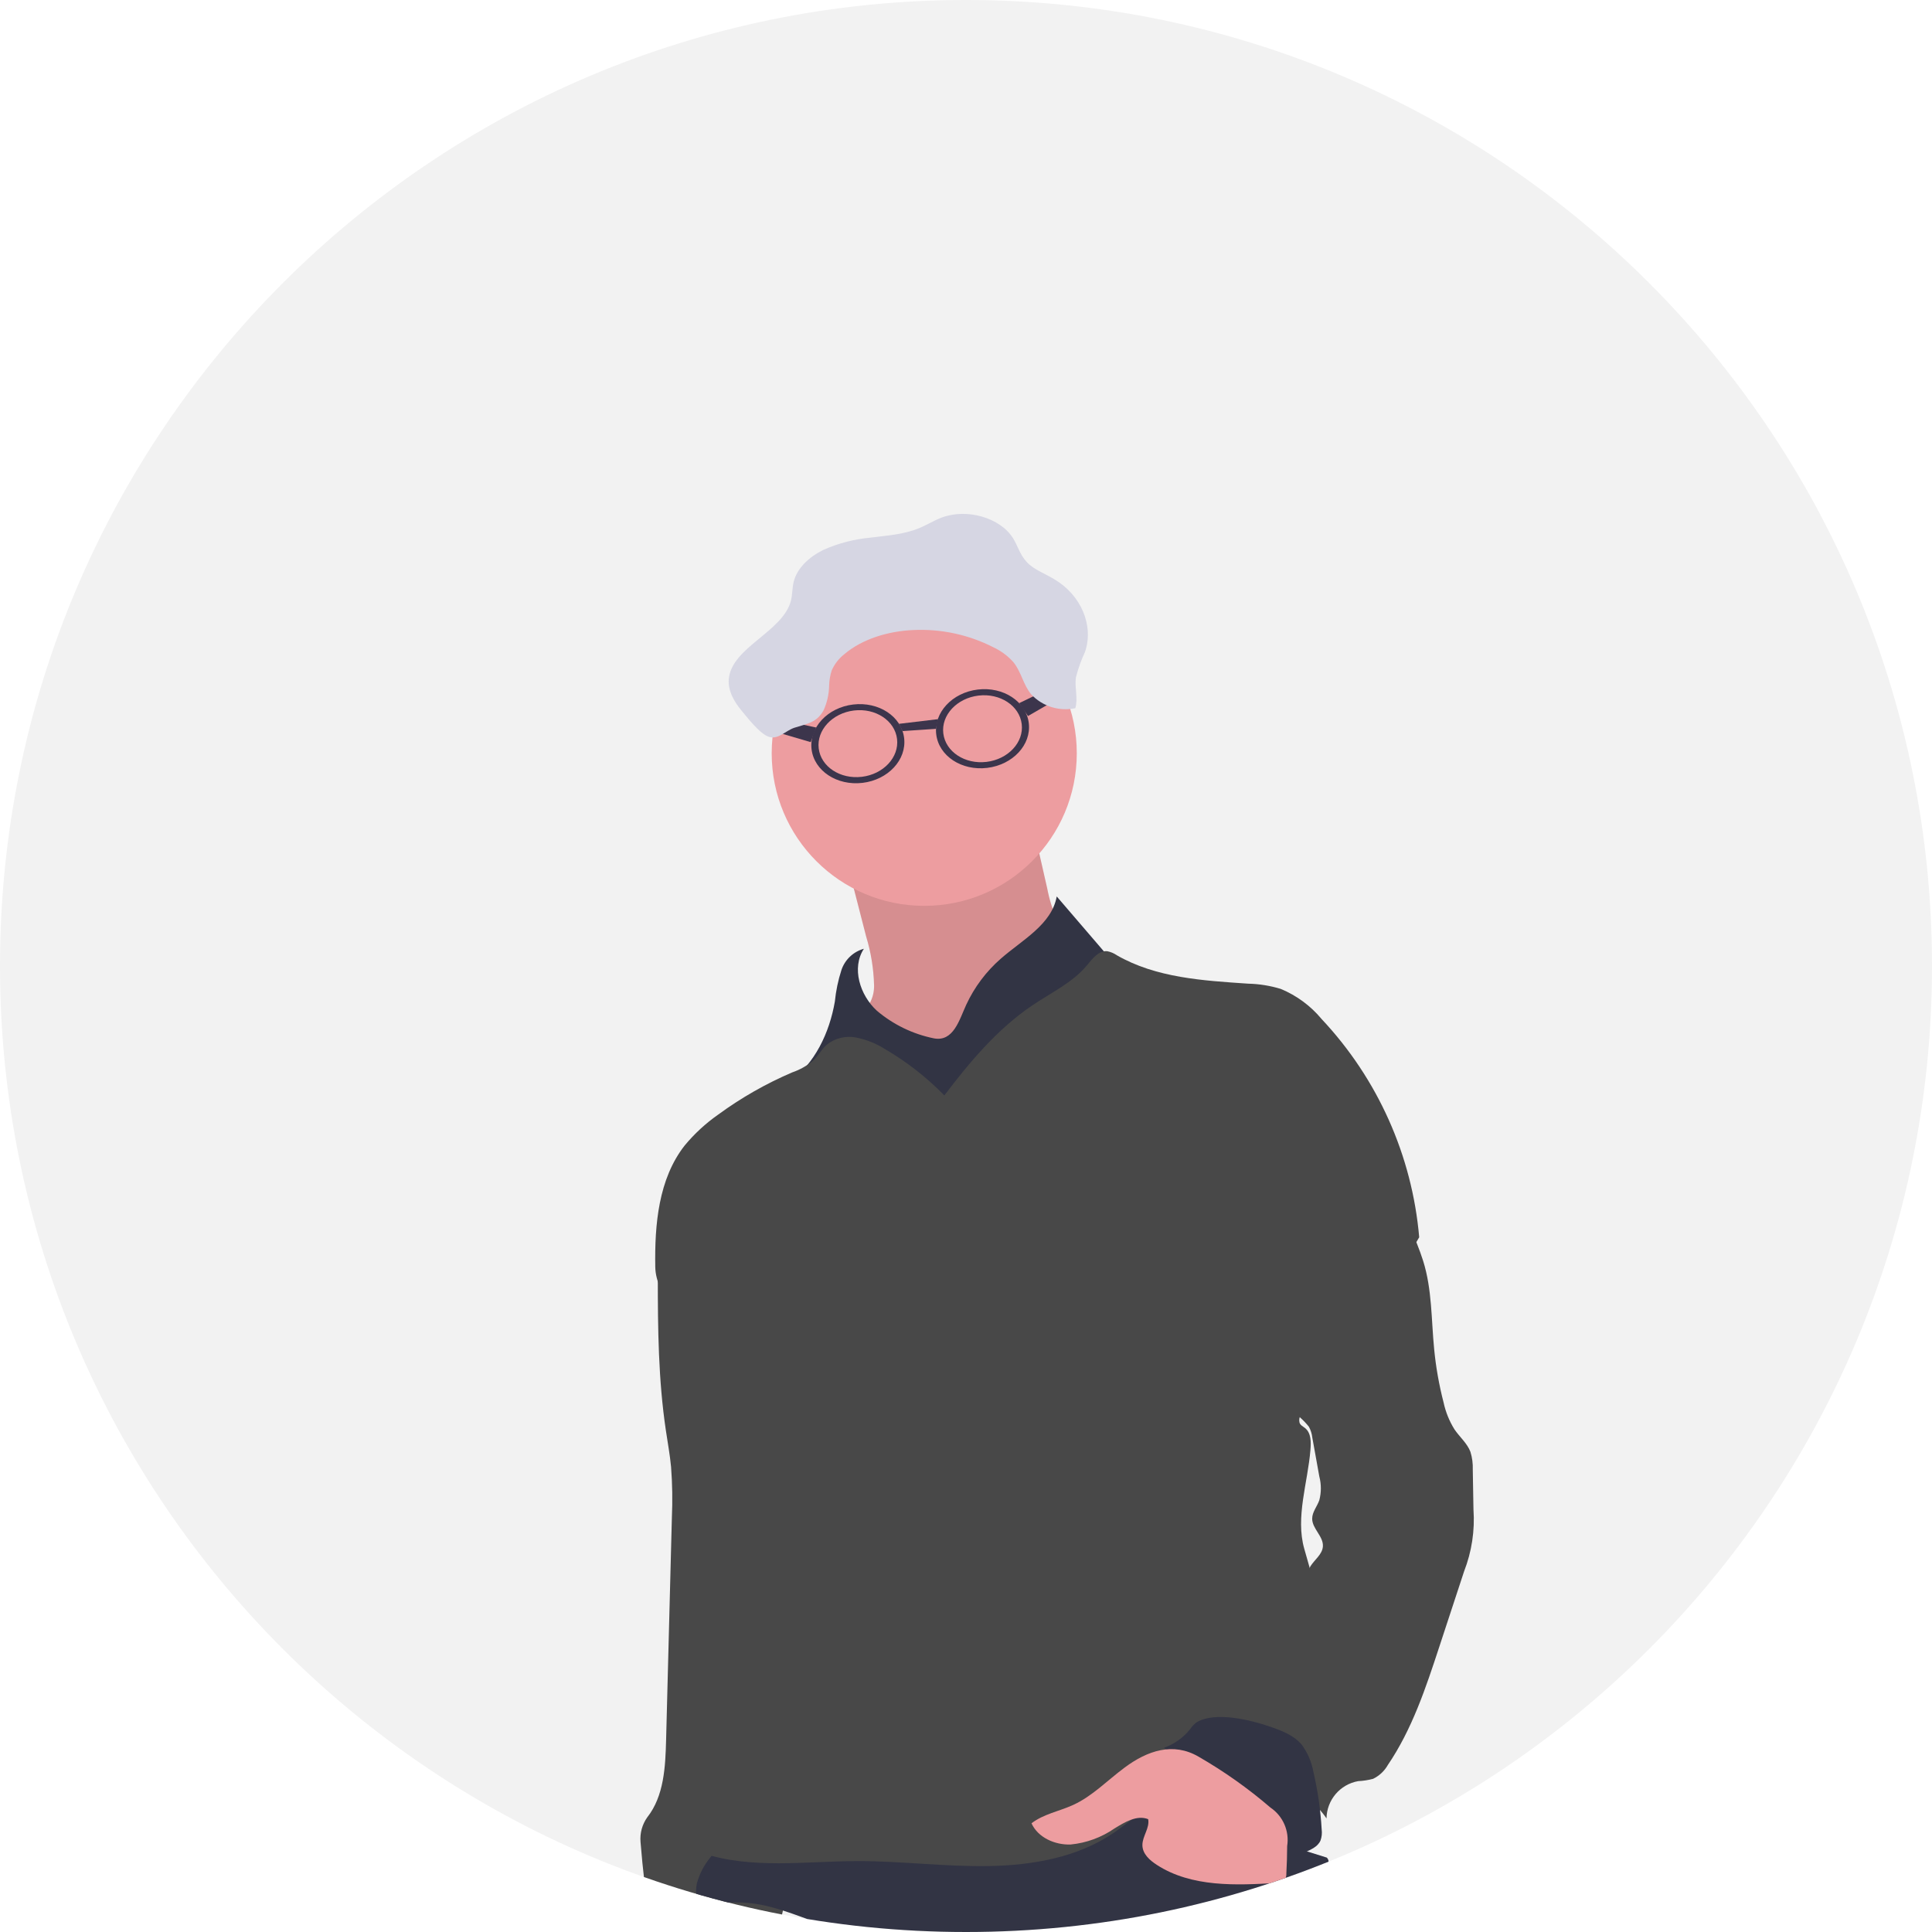
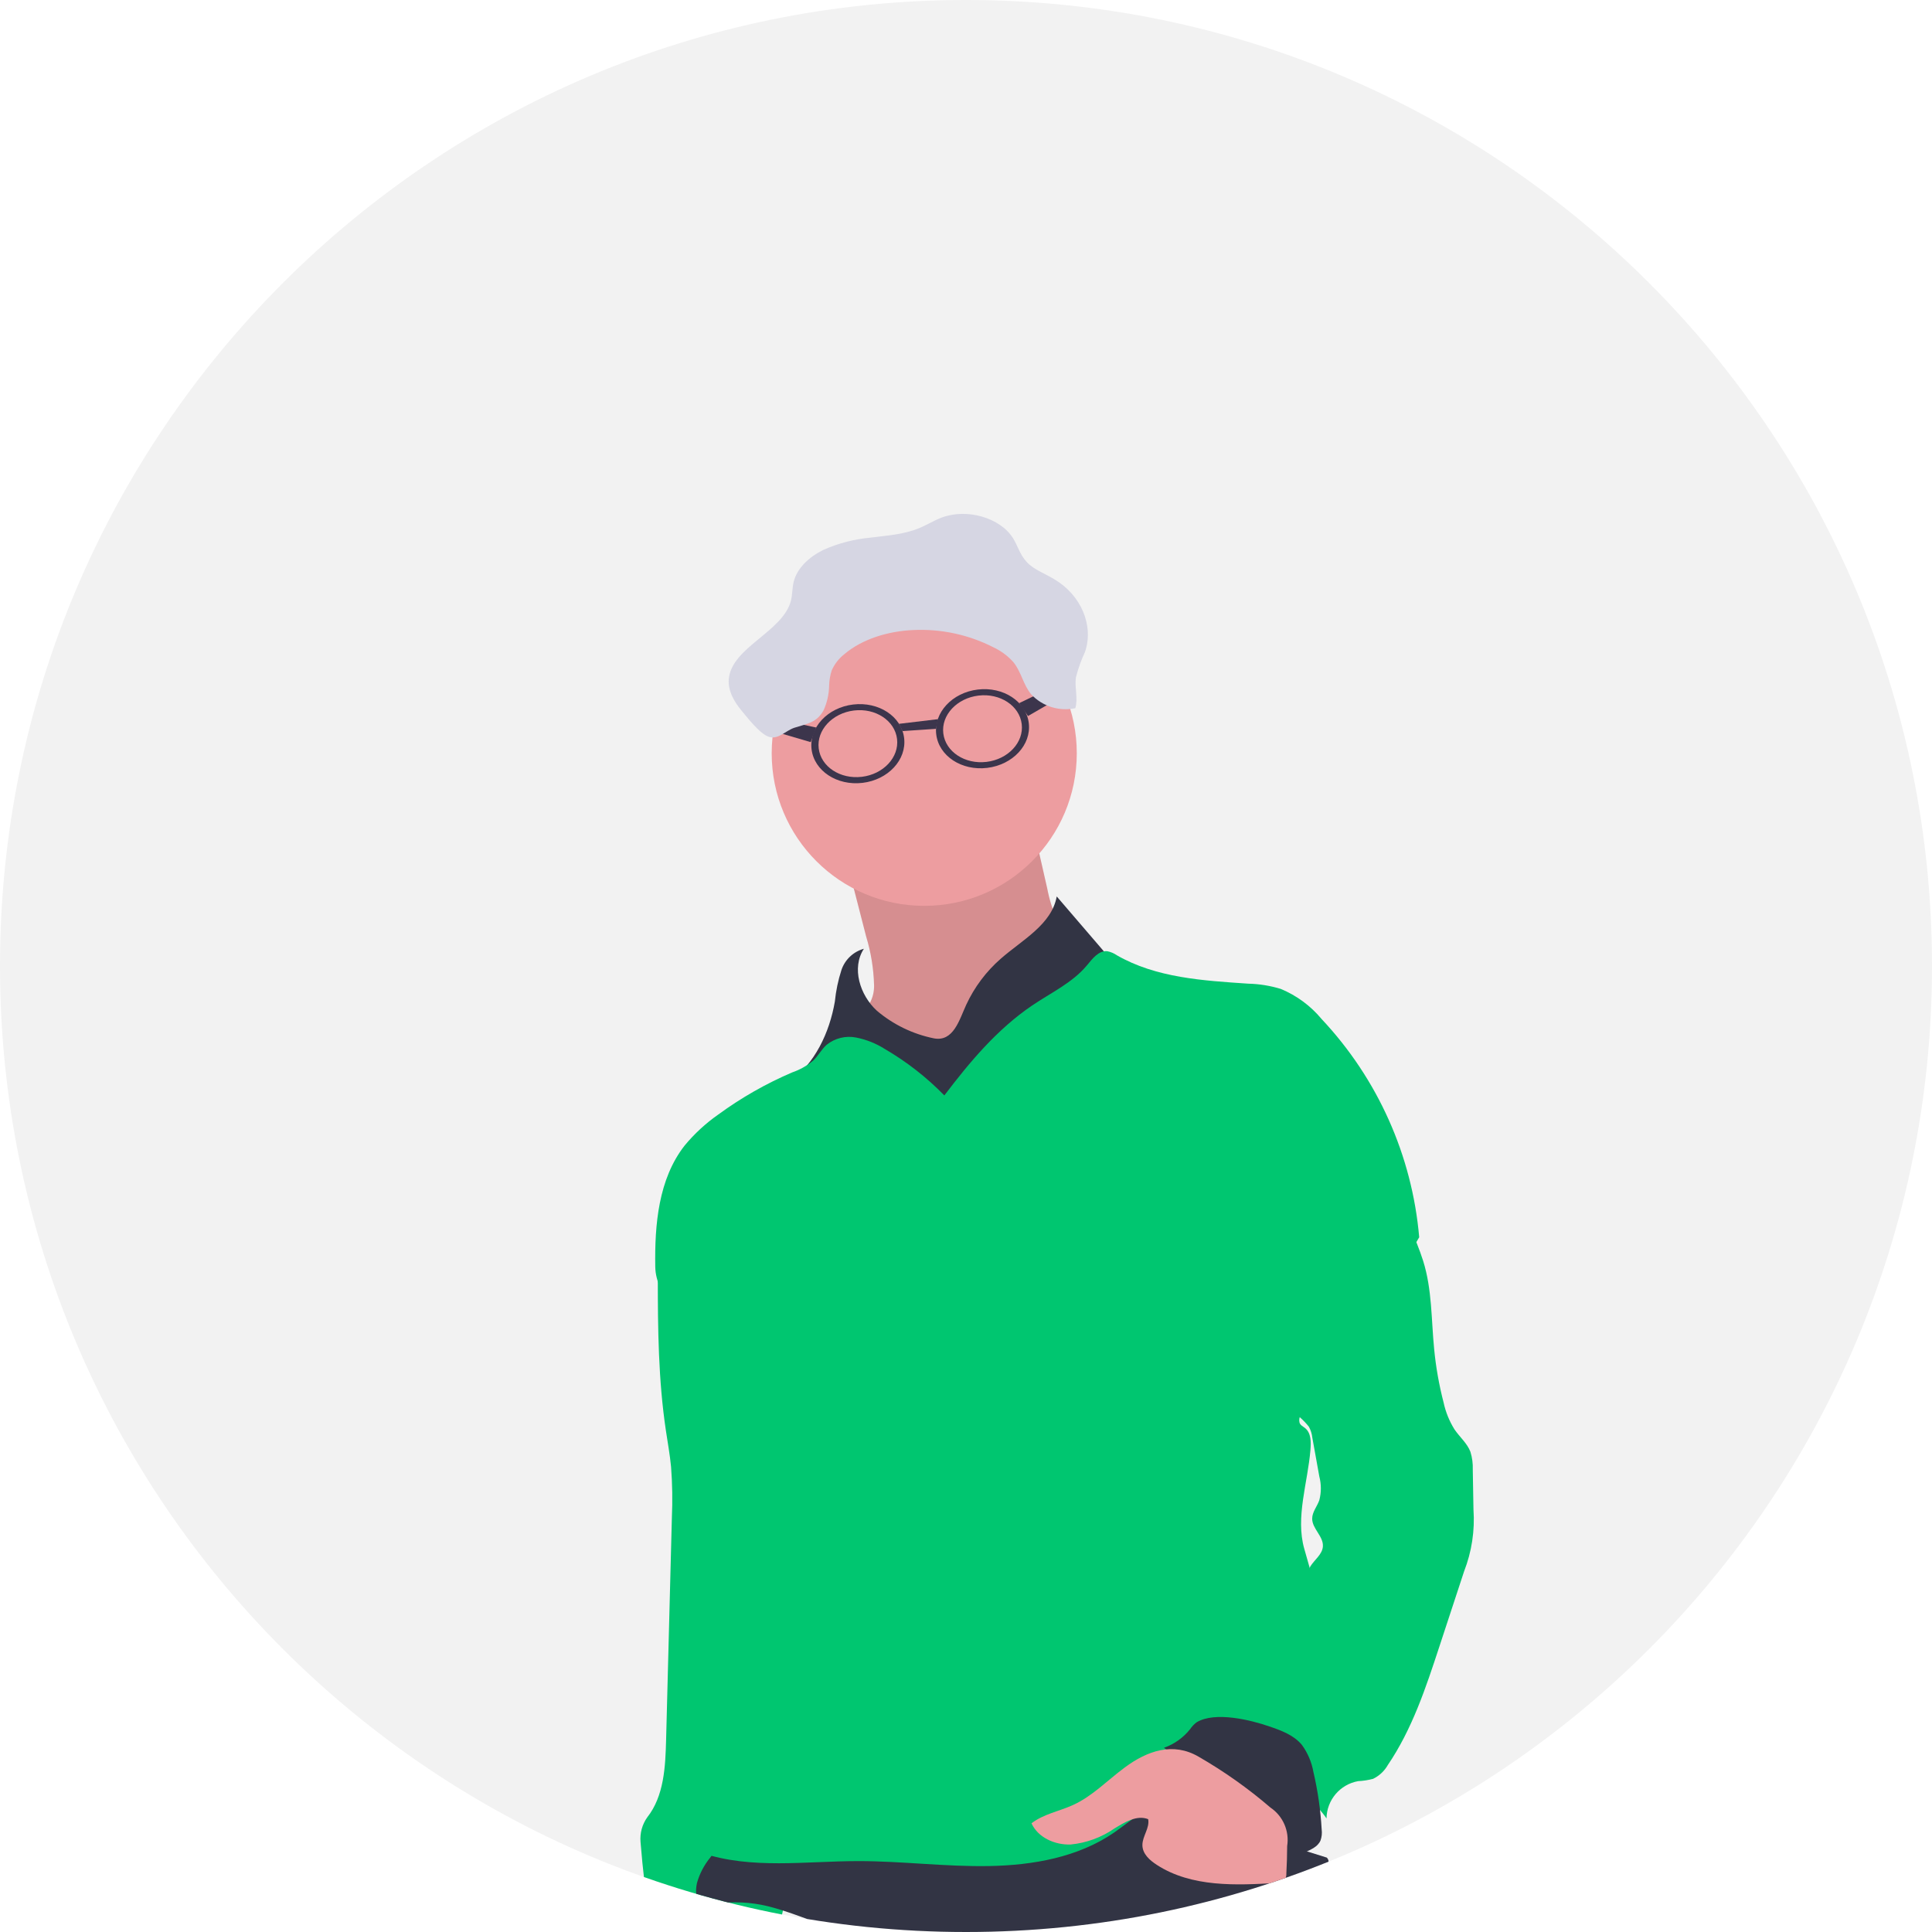
<svg xmlns="http://www.w3.org/2000/svg" width="640" height="640" viewBox="0 0 640 640" role="img" artist="Katerina Limpitsouni" source="https://undraw.co/">
  <defs>
-     <clipPath id="a-4340">
+     <clipPath id="a-80">
      <circle cx="320" cy="320" r="320" transform="translate(-7232 -24270)" fill="none" stroke="#707070" stroke-width="1" />
    </clipPath>
  </defs>
  <g transform="translate(-1095 -191)">
    <circle cx="320" cy="320" r="320" transform="translate(1095 191)" fill="#f2f2f2" />
-     <g transform="translate(8327 24461)" clip-path="url(#a-4340)">
+     <g transform="translate(8327 24461)" clip-path="url(#a-80)">
      <g transform="translate(-95.409 -137.385)">
-         <path d="M775.914,423.3c-1.908,2.939-1.908,6.6-1.908,10.057,0,16.889.172,33.873,2.672,50.589.592,4.007,1.336,8.015,1.718,12.061a139.136,139.136,0,0,1,.267,16.927l-1.908,73.47c-.229,8.988-.687,18.644-6.24,25.7a12.289,12.289,0,0,0-2.233,8.149c1.45,18.434,4.5,36.716,7.538,54.94a33.949,33.949,0,0,1,30.8,1.47,339.026,339.026,0,0,0,15.82-93.508c.439-15.629-.229-31.354,2.175-46.792,4.027-25.991,2.385-52.65-.572-78.794-.935-8.282-2.92-16.812-8.225-23.224a35.209,35.209,0,0,0-19.083-10.992C789.672,421.506,783.356,423.414,775.914,423.3Z" transform="translate(-7692.689 -24142.713)" fill="#484848" />
+         <path d="M775.914,423.3c-1.908,2.939-1.908,6.6-1.908,10.057,0,16.889.172,33.873,2.672,50.589.592,4.007,1.336,8.015,1.718,12.061a139.136,139.136,0,0,1,.267,16.927l-1.908,73.47c-.229,8.988-.687,18.644-6.24,25.7a12.289,12.289,0,0,0-2.233,8.149c1.45,18.434,4.5,36.716,7.538,54.94a33.949,33.949,0,0,1,30.8,1.47,339.026,339.026,0,0,0,15.82-93.508c.439-15.629-.229-31.354,2.175-46.792,4.027-25.991,2.385-52.65-.572-78.794-.935-8.282-2.92-16.812-8.225-23.224a35.209,35.209,0,0,0-19.083-10.992C789.672,421.506,783.356,423.414,775.914,423.3Z" transform="translate(-7692.689 -24142.713)" fill="#00c670" />
        <path d="M808.067,364.594l5.839,22.709a60.684,60.684,0,0,1,2.614,16.049,11.852,11.852,0,0,1-1.279,5.725,13.642,13.642,0,0,1-3.626,3.7c-3.989,3.034-6.755,10.114-11.316,12.213,2.347,4.084,5.591,1.431,9.828,3.473,7.461,3.626,14.293,8.836,22.385,10.629,7.633,1.679,15.648.1,23.224-1.908,10.744-2.92,21.43-6.946,30.075-13.988s13.568-13.263,13.53-24.388c-9.542,1.126-18.034-8.511-22.251-17.175a46.662,46.662,0,0,1-3.206-10.286l-5.114-22.5c-5.572,1.221-10.114,5.21-15.438,7.29s-11.622,2.271-17.537,2.538a188.918,188.918,0,0,0-31.22,4.046c-1.412.286-3.187,1.183-2.843,2.557" transform="translate(-7663.566 -24209.65)" fill="#ed9da0" />
        <path d="M808.067,364.594l5.839,22.709a60.684,60.684,0,0,1,2.614,16.049,11.852,11.852,0,0,1-1.279,5.725,13.642,13.642,0,0,1-3.626,3.7c-3.989,3.034-6.755,10.114-11.316,12.213,2.347,4.084,5.591,1.431,9.828,3.473,7.461,3.626,14.293,8.836,22.385,10.629,7.633,1.679,15.648.1,23.224-1.908,10.744-2.92,21.43-6.946,30.075-13.988s13.568-13.263,13.53-24.388c-9.542,1.126-18.034-8.511-22.251-17.175a46.662,46.662,0,0,1-3.206-10.286l-5.114-22.5c-5.572,1.221-10.114,5.21-15.438,7.29s-11.622,2.271-17.537,2.538a188.918,188.918,0,0,0-31.22,4.046c-1.412.286-3.187,1.183-2.843,2.557" transform="translate(-7663.566 -24209.65)" opacity="0.1" />
        <circle cx="50.532" cy="50.532" r="50.532" transform="translate(-6880.957 -23933.605)" fill="#ed9da0" />
        <path d="M852.731,397.906a45.8,45.8,0,0,1,11.45-15.266c7.118-6.24,16.85-11.3,18.53-20.61l15.419,17.957a8.3,8.3,0,0,1,1.908,2.939,7.4,7.4,0,0,1-1.45,5.935c-3.817,6.088-9.828,10.438-15.515,14.847a471.229,471.229,0,0,0-37.384,32.976,3.817,3.817,0,0,1-2,1.221,3.607,3.607,0,0,1-2.08-.592,86.808,86.808,0,0,1-26.659-21.679c-.553-.668-1.24-1.431-2.137-1.374a2.749,2.749,0,0,0-1.431.744c-5.133,4.2-10.744,9.217-17.327,8.568,8.53-6.126,13.358-16.354,15.152-26.716a50.486,50.486,0,0,1,2.175-10.438,10.9,10.9,0,0,1,7.443-7.061c-4.16,6.355-1.317,15.362,4.275,20.5a42.134,42.134,0,0,0,18.93,9.179C848.513,410.253,850.422,402.906,852.731,397.906Z" transform="translate(-7669.243 -24197.68)" fill="#323444" />
        <path d="M801.657,554.85c7.194,1.775,14.007,4.79,20.991,7.023a100.319,100.319,0,0,0,39.407,4.141c4.088-.09,8.292,2.29,11.68,0,.9-.725,6.762.668,7.716,0,1.6-.958,28.295.446,30.1,0,10.5-3.286,13.015-8.207,39.2-11.164,16.985-1.918,30.031-8.923,35.718-13.549.458-.382.973-.859.935-1.469a1.909,1.909,0,0,0-.573-1.088L920.564,518c-19.618,3.339-39.712,2.08-59.616,1.584a86.573,86.573,0,0,0-12.251.324c-3.931.458-7.805,1.45-11.679,2.29-14.713,3.206-29.751,4.427-44.655,6.526a6.89,6.89,0,0,0-2.958.916,6.658,6.658,0,0,0-1.584,1.755l-5.229,7.347a23.11,23.11,0,0,0-4.389,8.415c-1.221,5.725,1.336,7.633,6.2,6.889A45.3,45.3,0,0,1,801.657,554.85Z" transform="translate(-7683.911 -24056.01)" fill="#323444" />
-         <path d="M866.59,419.317a92.942,92.942,0,0,0-19.674-15.362,27.883,27.883,0,0,0-9.542-3.817,11.908,11.908,0,0,0-9.771,2.4c-1.7,1.508-2.767,3.607-4.408,5.191a21.923,21.923,0,0,1-6.984,3.95,123.884,123.884,0,0,0-24.541,13.988,56.3,56.3,0,0,0-11.126,10.267c-8.645,11.068-9.942,26.125-9.713,40.17.172,9.771,9.542,17.022,15.992,24.331a179.26,179.26,0,0,1,16.373,22.9c3.473,5.5,7.1,11.45,6.66,18-.363,5.362-3.492,10.4-3,15.744.172,1.908.782,3.664.954,5.515.344,3.817-1.164,7.633-1.546,11.45-.515,5.4,1.24,10.763,1.336,16.2a51.524,51.524,0,0,1-1.412,11.049c-3.664,17.442-8.263,34.979-7.328,52.784l-10.572,1.908a8.931,8.931,0,0,1-2.042,14.255c16.507,5.515,34.35,2.729,51.849,2.71,14.484,0,28.911,1.908,43.376,1.641s29.388-2.882,41.315-11.068c3.244-2.214,6.221-4.809,9.637-6.736a47.533,47.533,0,0,1,14.6-4.771,144.855,144.855,0,0,1,28.625-2.557c4.695,0,9.809.191,13.549-2.634,4.122-3.13,5.172-8.8,5.725-13.931.553-5.42.9-10.858.992-16.3a70.278,70.278,0,0,0-.668-12.671,83.01,83.01,0,0,0-2.232-9.084L985.822,569.5c-2.977-10.458,1.164-21.927,2.042-32.766.21-2.557.248-5.534-1.718-7.175-.706-.592-1.679-.992-1.908-1.908a3.263,3.263,0,0,1,.458-2.557c3.817-7.633,9.542-14.37,14.77-21.259a434.512,434.512,0,0,0,24.426-37.537,120.778,120.778,0,0,0-32.327-72.287,34.978,34.978,0,0,0-13.53-9.98,40.073,40.073,0,0,0-10.763-1.737c-14.961-1.011-30.533-1.908-43.567-9.427a8.284,8.284,0,0,0-3.111-1.317c-2.882-.325-4.981,2.519-6.851,4.771-4.809,5.725-11.889,9.007-18.11,13.225C884.033,397.429,874.968,408.268,866.59,419.317Z" transform="translate(-7690.355 -24189.055)" fill="#484848" />
-         <path d="M939.534,435.635c2.977,9.427,2.691,19.5,3.664,29.331a114.132,114.132,0,0,0,3.111,17.576,28.045,28.045,0,0,0,3.626,8.95c1.717,2.519,4.179,4.561,5.267,7.4a17.881,17.881,0,0,1,.782,5.954l.229,13.167a47.351,47.351,0,0,1-3.111,20.5l-8.225,25.018c-4.446,13.549-9.007,27.308-17.022,39.1a11.278,11.278,0,0,1-4.9,4.6,23.835,23.835,0,0,1-4.943.763,12.709,12.709,0,0,0-10.477,12.347,28.991,28.991,0,0,0-7.042-7.194l-16.736-13.358c-5.725-4.656-11.7-9.389-18.644-12.08a50.551,50.551,0,0,0,35.151-42.479,19.084,19.084,0,0,1,1.908-8.358c1.393-2.252,3.969-3.969,4.16-6.622.229-3.34-3.549-5.859-3.549-9.2,0-2.214,1.641-4.046,2.366-6.126a15.382,15.382,0,0,0,0-7.843l-2.309-12.824a9.792,9.792,0,0,0-1.145-3.664,23.693,23.693,0,0,0-2.862-3.015c-3.969-4.446-2.214-11.45,0-16.927a161.788,161.788,0,0,1,19.5-34.216A117,117,0,0,0,926.1,425.33c2.023-3.511,2.481-8.378,4.618-11.45C933.466,421.093,937.187,428.211,939.534,435.635Z" transform="translate(-7604.698 -24150.584)" fill="#484848" />
+         <path d="M866.59,419.317a92.942,92.942,0,0,0-19.674-15.362,27.883,27.883,0,0,0-9.542-3.817,11.908,11.908,0,0,0-9.771,2.4c-1.7,1.508-2.767,3.607-4.408,5.191a21.923,21.923,0,0,1-6.984,3.95,123.884,123.884,0,0,0-24.541,13.988,56.3,56.3,0,0,0-11.126,10.267c-8.645,11.068-9.942,26.125-9.713,40.17.172,9.771,9.542,17.022,15.992,24.331a179.26,179.26,0,0,1,16.373,22.9c3.473,5.5,7.1,11.45,6.66,18-.363,5.362-3.492,10.4-3,15.744.172,1.908.782,3.664.954,5.515.344,3.817-1.164,7.633-1.546,11.45-.515,5.4,1.24,10.763,1.336,16.2a51.524,51.524,0,0,1-1.412,11.049c-3.664,17.442-8.263,34.979-7.328,52.784l-10.572,1.908a8.931,8.931,0,0,1-2.042,14.255c16.507,5.515,34.35,2.729,51.849,2.71,14.484,0,28.911,1.908,43.376,1.641s29.388-2.882,41.315-11.068c3.244-2.214,6.221-4.809,9.637-6.736a47.533,47.533,0,0,1,14.6-4.771,144.855,144.855,0,0,1,28.625-2.557c4.695,0,9.809.191,13.549-2.634,4.122-3.13,5.172-8.8,5.725-13.931.553-5.42.9-10.858.992-16.3a70.278,70.278,0,0,0-.668-12.671,83.01,83.01,0,0,0-2.232-9.084L985.822,569.5c-2.977-10.458,1.164-21.927,2.042-32.766.21-2.557.248-5.534-1.718-7.175-.706-.592-1.679-.992-1.908-1.908a3.263,3.263,0,0,1,.458-2.557c3.817-7.633,9.542-14.37,14.77-21.259a434.512,434.512,0,0,0,24.426-37.537,120.778,120.778,0,0,0-32.327-72.287,34.978,34.978,0,0,0-13.53-9.98,40.073,40.073,0,0,0-10.763-1.737c-14.961-1.011-30.533-1.908-43.567-9.427a8.284,8.284,0,0,0-3.111-1.317c-2.882-.325-4.981,2.519-6.851,4.771-4.809,5.725-11.889,9.007-18.11,13.225C884.033,397.429,874.968,408.268,866.59,419.317Z" transform="translate(-7690.355 -24189.055)" fill="#00c670" />
+         <path d="M939.534,435.635c2.977,9.427,2.691,19.5,3.664,29.331a114.132,114.132,0,0,0,3.111,17.576,28.045,28.045,0,0,0,3.626,8.95c1.717,2.519,4.179,4.561,5.267,7.4a17.881,17.881,0,0,1,.782,5.954l.229,13.167a47.351,47.351,0,0,1-3.111,20.5l-8.225,25.018c-4.446,13.549-9.007,27.308-17.022,39.1a11.278,11.278,0,0,1-4.9,4.6,23.835,23.835,0,0,1-4.943.763,12.709,12.709,0,0,0-10.477,12.347,28.991,28.991,0,0,0-7.042-7.194l-16.736-13.358c-5.725-4.656-11.7-9.389-18.644-12.08a50.551,50.551,0,0,0,35.151-42.479,19.084,19.084,0,0,1,1.908-8.358c1.393-2.252,3.969-3.969,4.16-6.622.229-3.34-3.549-5.859-3.549-9.2,0-2.214,1.641-4.046,2.366-6.126a15.382,15.382,0,0,0,0-7.843l-2.309-12.824a9.792,9.792,0,0,0-1.145-3.664,23.693,23.693,0,0,0-2.862-3.015c-3.969-4.446-2.214-11.45,0-16.927a161.788,161.788,0,0,1,19.5-34.216A117,117,0,0,0,926.1,425.33c2.023-3.511,2.481-8.378,4.618-11.45C933.466,421.093,937.187,428.211,939.534,435.635Z" transform="translate(-7604.698 -24150.584)" fill="#00c670" />
        <path d="M869.95,506.212a9.2,9.2,0,0,0-2.176,2.29,19.294,19.294,0,0,1-8.645,6.164c1.908,1.374,3.645,2.729,5.439,4.122a238.321,238.321,0,0,1,36.258,34.674c1.2-4.294,8.4-3.988,10.152-8.091a7.924,7.924,0,0,0,.382-3.664,111.764,111.764,0,0,0-2.748-19.083,21.6,21.6,0,0,0-3.817-8.931c-2.672-3.225-6.832-4.771-10.8-6.107C887.984,505.487,876.057,502.529,869.95,506.212Z" transform="translate(-7610.13 -24068.305)" fill="#323444" />
        <path d="M866.987,516.145c-5.725,4.236-10.744,9.542-17.175,12.442-4.542,2.061-9.713,2.958-13.682,6.03,2.156,4.752,7.767,7.214,12.976,7.023a30.84,30.84,0,0,0,14.522-5.324c3.416-2.1,7.423-4.542,11.145-3.072.573,2.9-1.908,5.63-1.908,8.568s2.443,5.076,4.847,6.622c11.45,7.385,26.182,6.774,39.826,5.916a3.588,3.588,0,0,0,2.195-.649,3.455,3.455,0,0,0,.82-2.519c.172-3.015.248-6.011.267-9.026a12.939,12.939,0,0,0-5.534-12.748,155.762,155.762,0,0,0-23.854-16.888C883.036,507.653,874.525,510.535,866.987,516.145Z" transform="translate(-7631.021 -24063.238)" fill="#ed9da0" />
        <path d="M833.406,326.172c-8.473,1.011-14.637,7.633-13.778,14.828s8.416,12.156,16.889,11.125,14.637-7.633,13.778-14.809S841.879,325.161,833.406,326.172Zm2.882,23.968c-7.175.859-13.568-3.359-14.312-9.427s4.5-11.679,11.66-12.538,13.568,3.359,14.312,9.427S843.444,349.282,836.288,350.14Z" transform="translate(-7646.083 -24230.369)" fill="#3c354c" />
        <path d="M811.766,328.772c-8.473,1.011-14.637,7.633-13.778,14.809s8.416,12.156,16.889,11.145,14.637-7.633,13.778-14.828S820.239,327.761,811.766,328.772Zm2.882,23.949c-7.175.859-13.568-3.359-14.293-9.408s4.484-11.679,11.66-12.557,13.568,3.359,14.293,9.427-4.5,11.679-11.66,12.538Z" transform="translate(-7665.739 -24228.008)" fill="#3c354c" />
        <path d="M663.643,259.64l18.415,3.931-1.813,4.847-17.366-5.1Z" transform="translate(-7548.283 -24155.191)" fill="#3c354c" />
        <path d="M725.154,253.18l-16.984,8.187,2.92,4.275,15.667-9.065Z" transform="translate(-7507.146 -24161.059)" fill="#3c354c" />
        <path d="M687.31,261.8l12.919-1.546-.668,3.206-11.087.744Z" transform="translate(-7526.093 -24154.639)" fill="#3c354c" />
        <path d="M814.932,360.826a20.494,20.494,0,0,0,1.908-8.339,17.83,17.83,0,0,1,.878-5.076,14.2,14.2,0,0,1,4.16-5.324c5.954-5.038,14.484-7.633,22.9-8a52.938,52.938,0,0,1,26.487,5.725,20.609,20.609,0,0,1,6.584,4.885c2.672,3.263,3.244,7.481,5.935,10.706a15.591,15.591,0,0,0,14.618,4.58c.935-3.32-.286-6.832.191-10.229a49.483,49.483,0,0,1,3.034-8.473c2.958-8.721-1.355-18.835-10.248-24.045-3.111-1.908-6.794-3.149-9.122-5.725s-2.882-5.248-4.484-7.824c-4.255-6.813-15.266-10-23.644-6.851-2.634.992-4.962,2.5-7.633,3.569-4.962,2.042-10.61,2.4-16.068,3.091a49.214,49.214,0,0,0-15.572,4.084c-4.714,2.328-8.664,6.068-9.751,10.534-.515,2.061-.4,4.2-.916,6.24-2.634,10.362-19.637,15.4-20.591,25.972-.344,3.817,1.736,7.481,4.332,10.591,1.794,2.118,6.088,7.786,9.122,8.607s5.343-2.061,8.244-3.053C809.875,365.043,812.642,364.738,814.932,360.826Z" transform="translate(-7678.771 -24258)" fill="#d6d6e3" />
      </g>
    </g>
  </g>
</svg>
